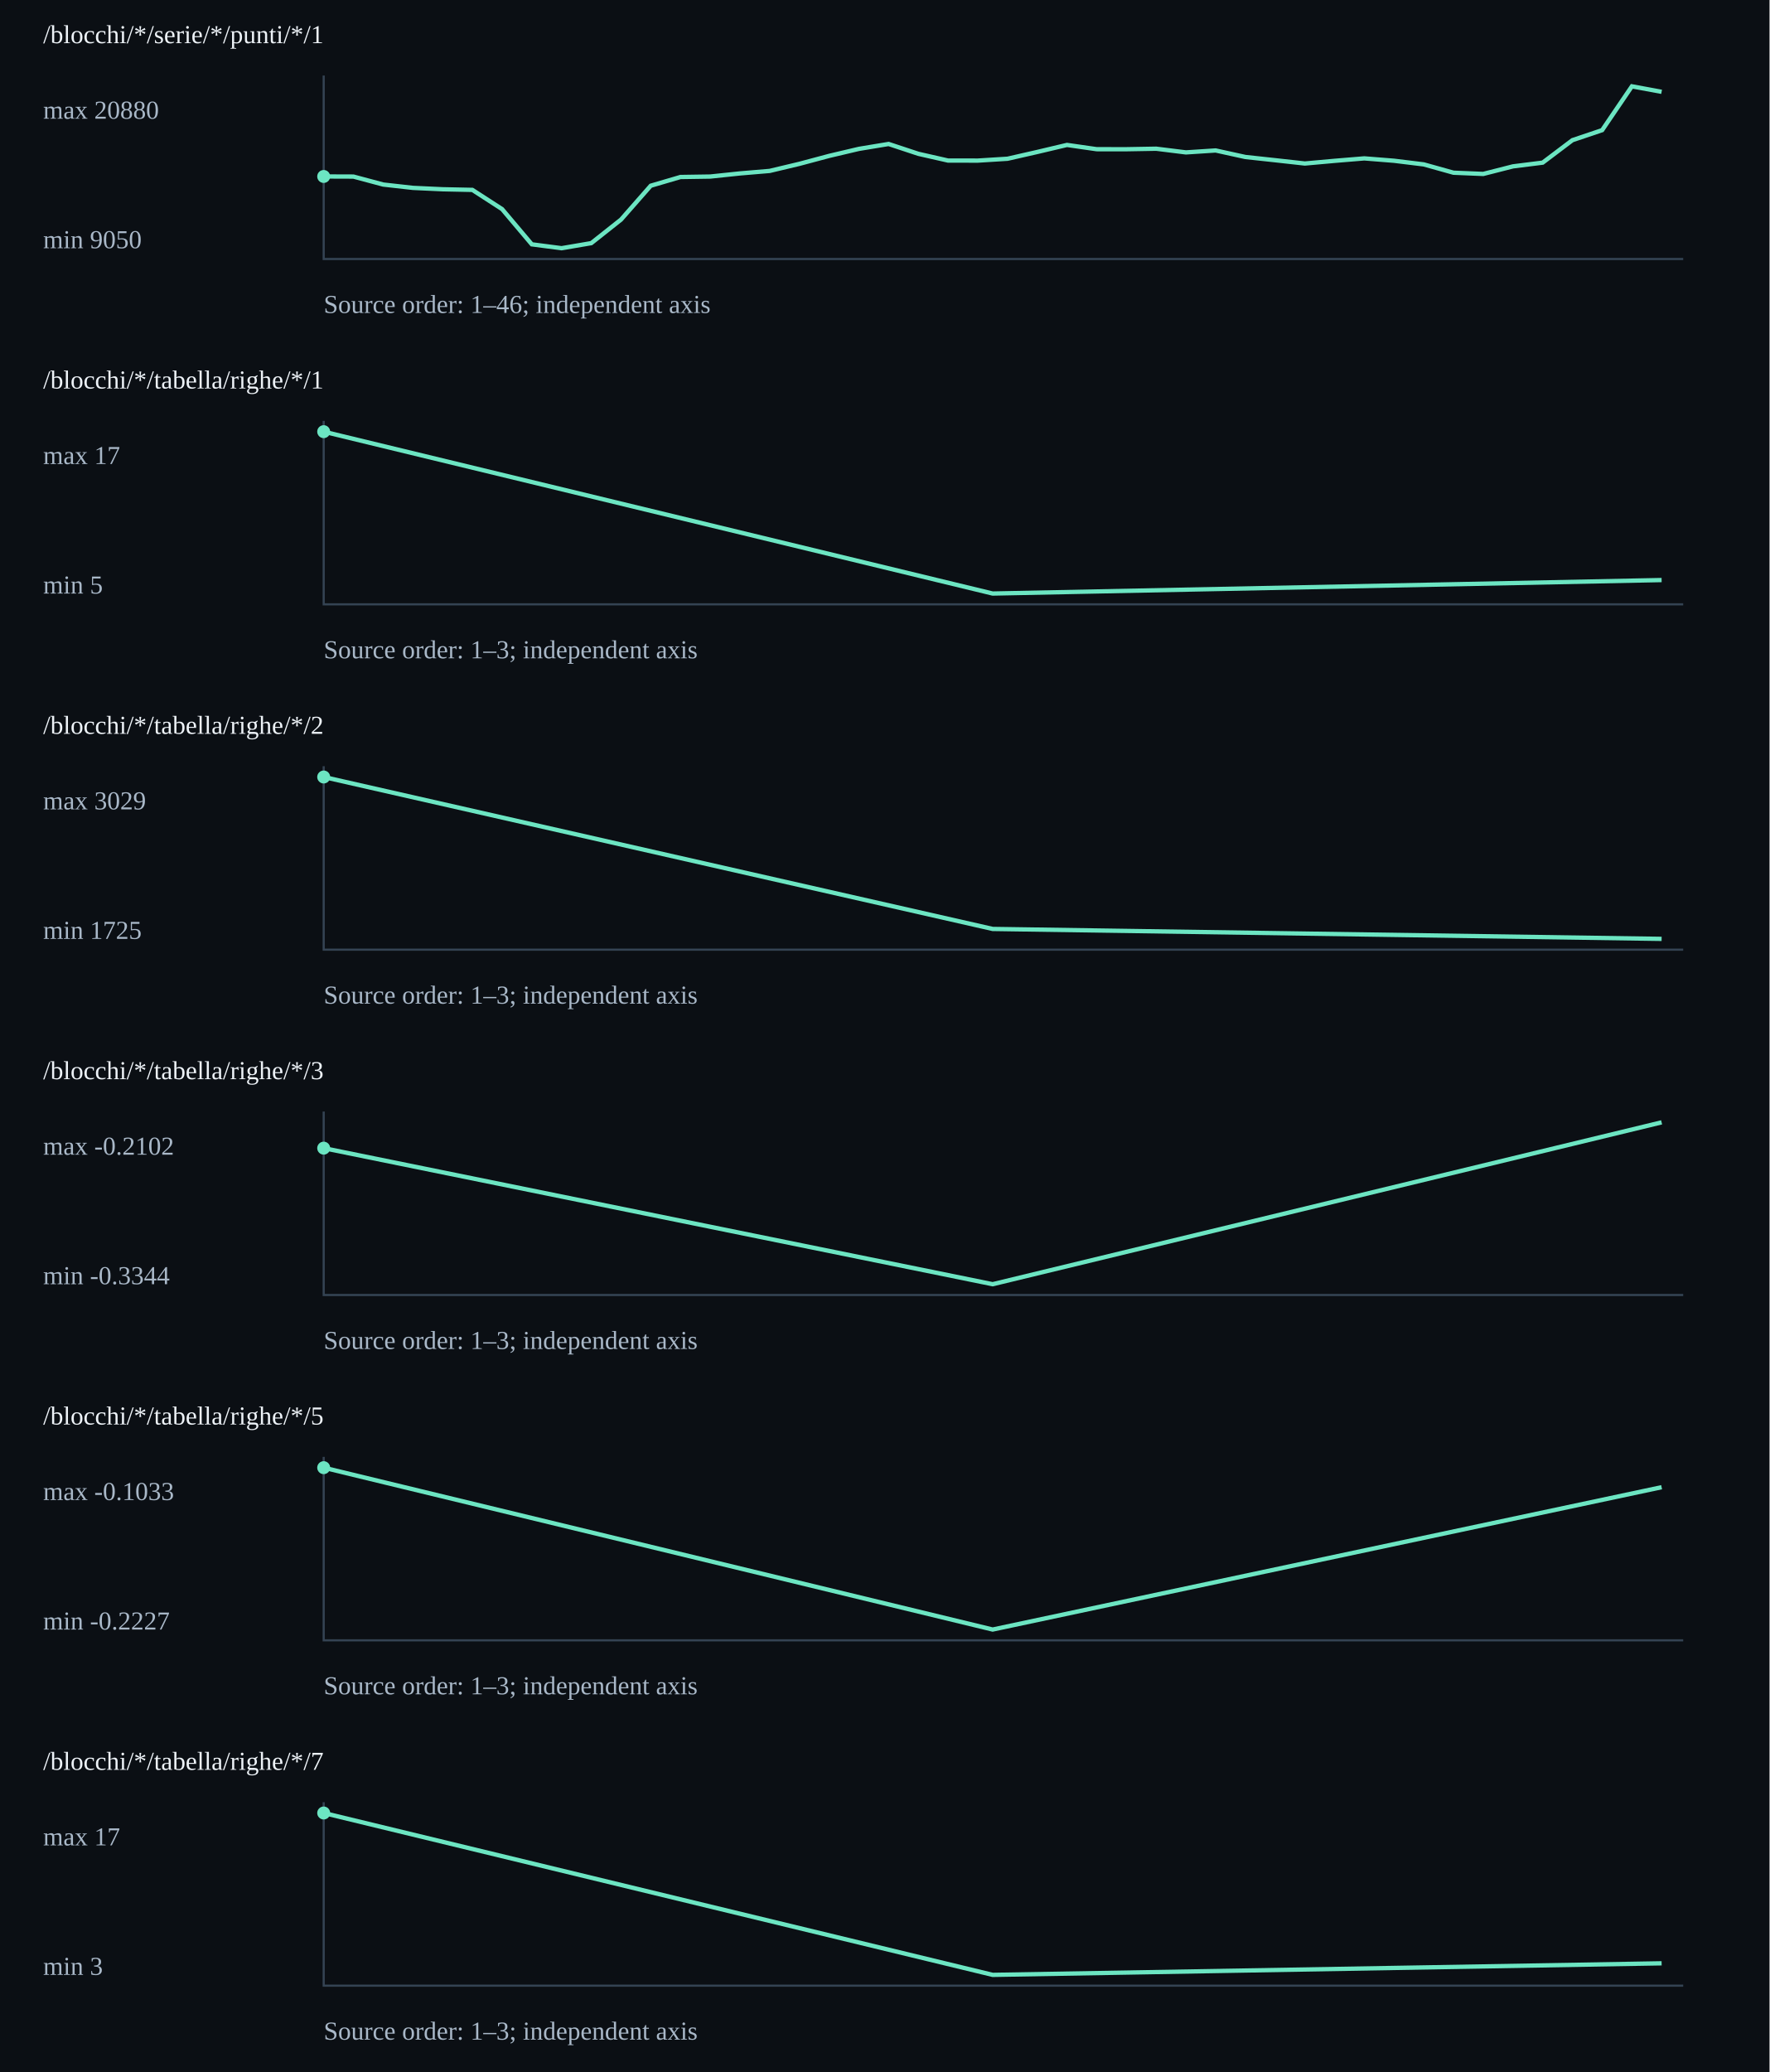
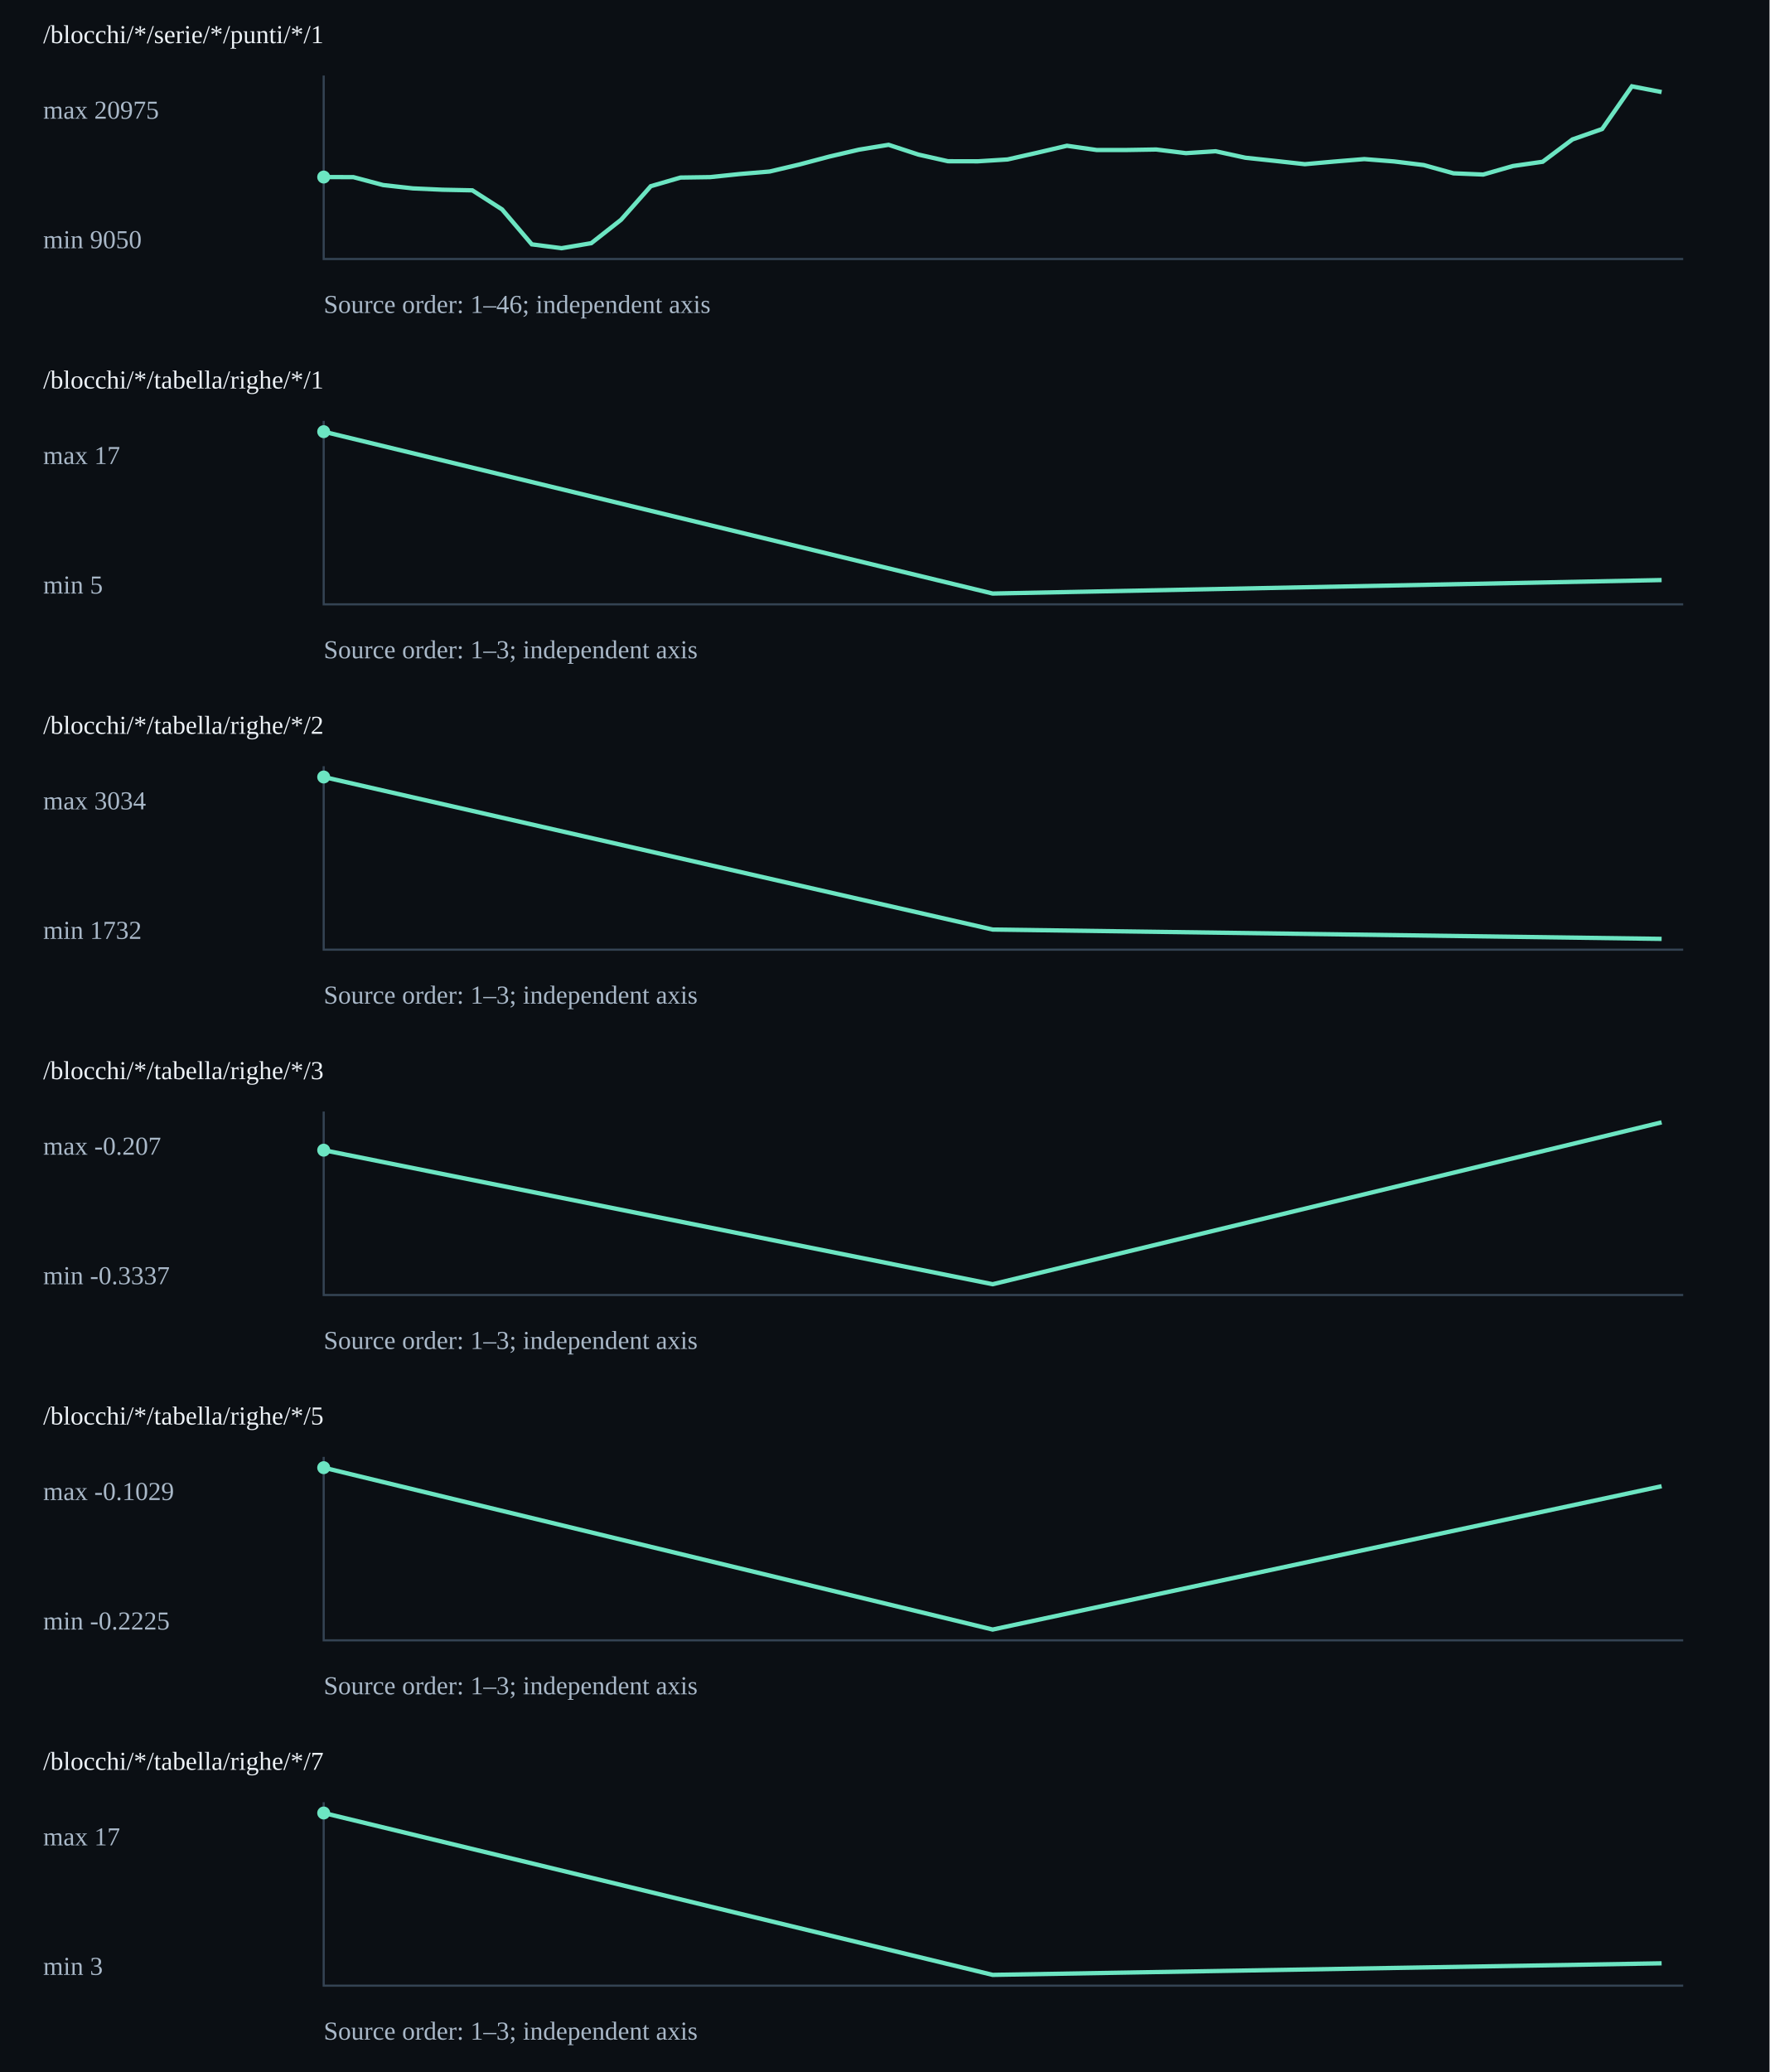
<svg xmlns="http://www.w3.org/2000/svg" viewBox="0 0 820 960" role="img">
  <rect width="100%" height="100%" fill="#0B0F14" />
  <text x="20" y="20" fill="#edf2f7" font-size="12">/blocchi/*/serie/*/punti/*/1</text>
-   <text x="20" y="55" fill="#a9b8c8" font-size="12">max 20880</text>
+   <text x="20" y="55" fill="#a9b8c8" font-size="12">max 20975</text>
  <text x="20" y="115" fill="#a9b8c8" font-size="12">min 9050</text>
  <path d="M150 35V120H780" fill="none" stroke="#344353" />
-   <polyline points="150.00,81.76 163.78,81.81 177.56,85.50 191.33,87.05 205.11,87.69 218.89,87.98 232.67,96.89 246.44,113.20 260.22,115.00 274.00,112.65 287.78,101.74 301.56,86.05 315.33,82.01 329.11,81.80 342.89,80.35 356.67,79.19 370.44,75.91 384.22,72.23 398.00,68.98 411.78,66.70 425.56,71.26 439.33,74.39 453.11,74.41 466.89,73.55 480.67,70.41 494.44,67.15 508.22,69.13 522.00,69.14 535.78,68.90 549.56,70.61 563.33,69.71 577.11,72.74 590.89,74.23 604.67,75.76 618.44,74.52 632.22,73.38 646.00,74.48 659.78,76.17 673.56,80.02 687.33,80.59 701.11,77.08 714.89,75.35 728.67,64.94 742.44,60.30 756.22,40.00 770.00,42.54" fill="none" stroke="#6ce5c2" stroke-width="2" />
-   <circle cx="150" cy="81.76" r="3" fill="#6ce5c2" />
+   <polyline points="150.00,82.03 163.78,82.08 177.56,85.74 191.33,87.28 205.11,87.91 218.89,88.19 232.67,97.03 246.44,113.21 260.22,115.00 274.00,112.67 287.78,101.84 301.56,86.28 315.33,82.27 329.11,82.06 342.89,80.62 356.67,79.47 370.44,76.22 384.22,72.57 398.00,69.35 411.78,67.09 425.56,71.61 439.33,74.71 453.11,74.74 466.89,73.88 480.67,70.76 494.44,67.53 508.22,69.50 522.00,69.50 535.78,69.27 549.56,70.96 563.33,70.08 577.11,73.08 590.89,74.55 604.67,76.07 618.44,74.84 632.22,73.71 646.00,74.80 659.78,76.48 673.56,80.30 687.33,80.87 701.11,76.92 714.89,74.94 728.67,64.60 742.44,59.77 756.22,40.00 770.00,42.65" fill="none" stroke="#6ce5c2" stroke-width="2" />
+   <circle cx="150" cy="82.03" r="3" fill="#6ce5c2" />
  <text x="150" y="145" fill="#a9b8c8" font-size="12">Source order: 1–46; independent axis</text>
  <text x="20" y="180" fill="#edf2f7" font-size="12">/blocchi/*/tabella/righe/*/1</text>
  <text x="20" y="215" fill="#a9b8c8" font-size="12">max 17</text>
  <text x="20" y="275" fill="#a9b8c8" font-size="12">min 5</text>
  <path d="M150 195V280H780" fill="none" stroke="#344353" />
  <polyline points="150.00,200.00 460.00,275.00 770.00,268.75" fill="none" stroke="#6ce5c2" stroke-width="2" />
  <circle cx="150" cy="200.00" r="3" fill="#6ce5c2" />
  <text x="150" y="305" fill="#a9b8c8" font-size="12">Source order: 1–3; independent axis</text>
  <text x="20" y="340" fill="#edf2f7" font-size="12">/blocchi/*/tabella/righe/*/2</text>
-   <text x="20" y="375" fill="#a9b8c8" font-size="12">max 3029</text>
-   <text x="20" y="435" fill="#a9b8c8" font-size="12">min 1725</text>
+   <text x="20" y="375" fill="#a9b8c8" font-size="12">max 3034</text>
+   <text x="20" y="435" fill="#a9b8c8" font-size="12">min 1732</text>
  <path d="M150 355V440H780" fill="none" stroke="#344353" />
-   <polyline points="150.00,360.00 460.00,430.40 770.00,435.00" fill="none" stroke="#6ce5c2" stroke-width="2" />
+   <polyline points="150.00,360.00 460.00,430.68 770.00,435.00" fill="none" stroke="#6ce5c2" stroke-width="2" />
  <circle cx="150" cy="360.00" r="3" fill="#6ce5c2" />
  <text x="150" y="465" fill="#a9b8c8" font-size="12">Source order: 1–3; independent axis</text>
  <text x="20" y="500" fill="#edf2f7" font-size="12">/blocchi/*/tabella/righe/*/3</text>
-   <text x="20" y="535" fill="#a9b8c8" font-size="12">max -0.2102</text>
-   <text x="20" y="595" fill="#a9b8c8" font-size="12">min -0.3344</text>
+   <text x="20" y="535" fill="#a9b8c8" font-size="12">max -0.207</text>
+   <text x="20" y="595" fill="#a9b8c8" font-size="12">min -0.3337</text>
  <path d="M150 515V600H780" fill="none" stroke="#344353" />
-   <polyline points="150.00,531.96 460.00,595.00 770.00,520.00" fill="none" stroke="#6ce5c2" stroke-width="2" />
-   <circle cx="150" cy="531.96" r="3" fill="#6ce5c2" />
+   <polyline points="150.00,532.90 460.00,595.00 770.00,520.00" fill="none" stroke="#6ce5c2" stroke-width="2" />
+   <circle cx="150" cy="532.90" r="3" fill="#6ce5c2" />
  <text x="150" y="625" fill="#a9b8c8" font-size="12">Source order: 1–3; independent axis</text>
  <text x="20" y="660" fill="#edf2f7" font-size="12">/blocchi/*/tabella/righe/*/5</text>
-   <text x="20" y="695" fill="#a9b8c8" font-size="12">max -0.1033</text>
-   <text x="20" y="755" fill="#a9b8c8" font-size="12">min -0.2227</text>
+   <text x="20" y="695" fill="#a9b8c8" font-size="12">max -0.1029</text>
+   <text x="20" y="755" fill="#a9b8c8" font-size="12">min -0.2225</text>
  <path d="M150 675V760H780" fill="none" stroke="#344353" />
-   <polyline points="150.00,680.00 460.00,755.00 770.00,689.05" fill="none" stroke="#6ce5c2" stroke-width="2" />
+   <polyline points="150.00,680.00 460.00,755.00 770.00,688.59" fill="none" stroke="#6ce5c2" stroke-width="2" />
  <circle cx="150" cy="680.00" r="3" fill="#6ce5c2" />
  <text x="150" y="785" fill="#a9b8c8" font-size="12">Source order: 1–3; independent axis</text>
  <text x="20" y="820" fill="#edf2f7" font-size="12">/blocchi/*/tabella/righe/*/7</text>
  <text x="20" y="855" fill="#a9b8c8" font-size="12">max 17</text>
  <text x="20" y="915" fill="#a9b8c8" font-size="12">min 3</text>
  <path d="M150 835V920H780" fill="none" stroke="#344353" />
  <polyline points="150.00,840.00 460.00,915.00 770.00,909.64" fill="none" stroke="#6ce5c2" stroke-width="2" />
  <circle cx="150" cy="840.00" r="3" fill="#6ce5c2" />
  <text x="150" y="945" fill="#a9b8c8" font-size="12">Source order: 1–3; independent axis</text>
</svg>
